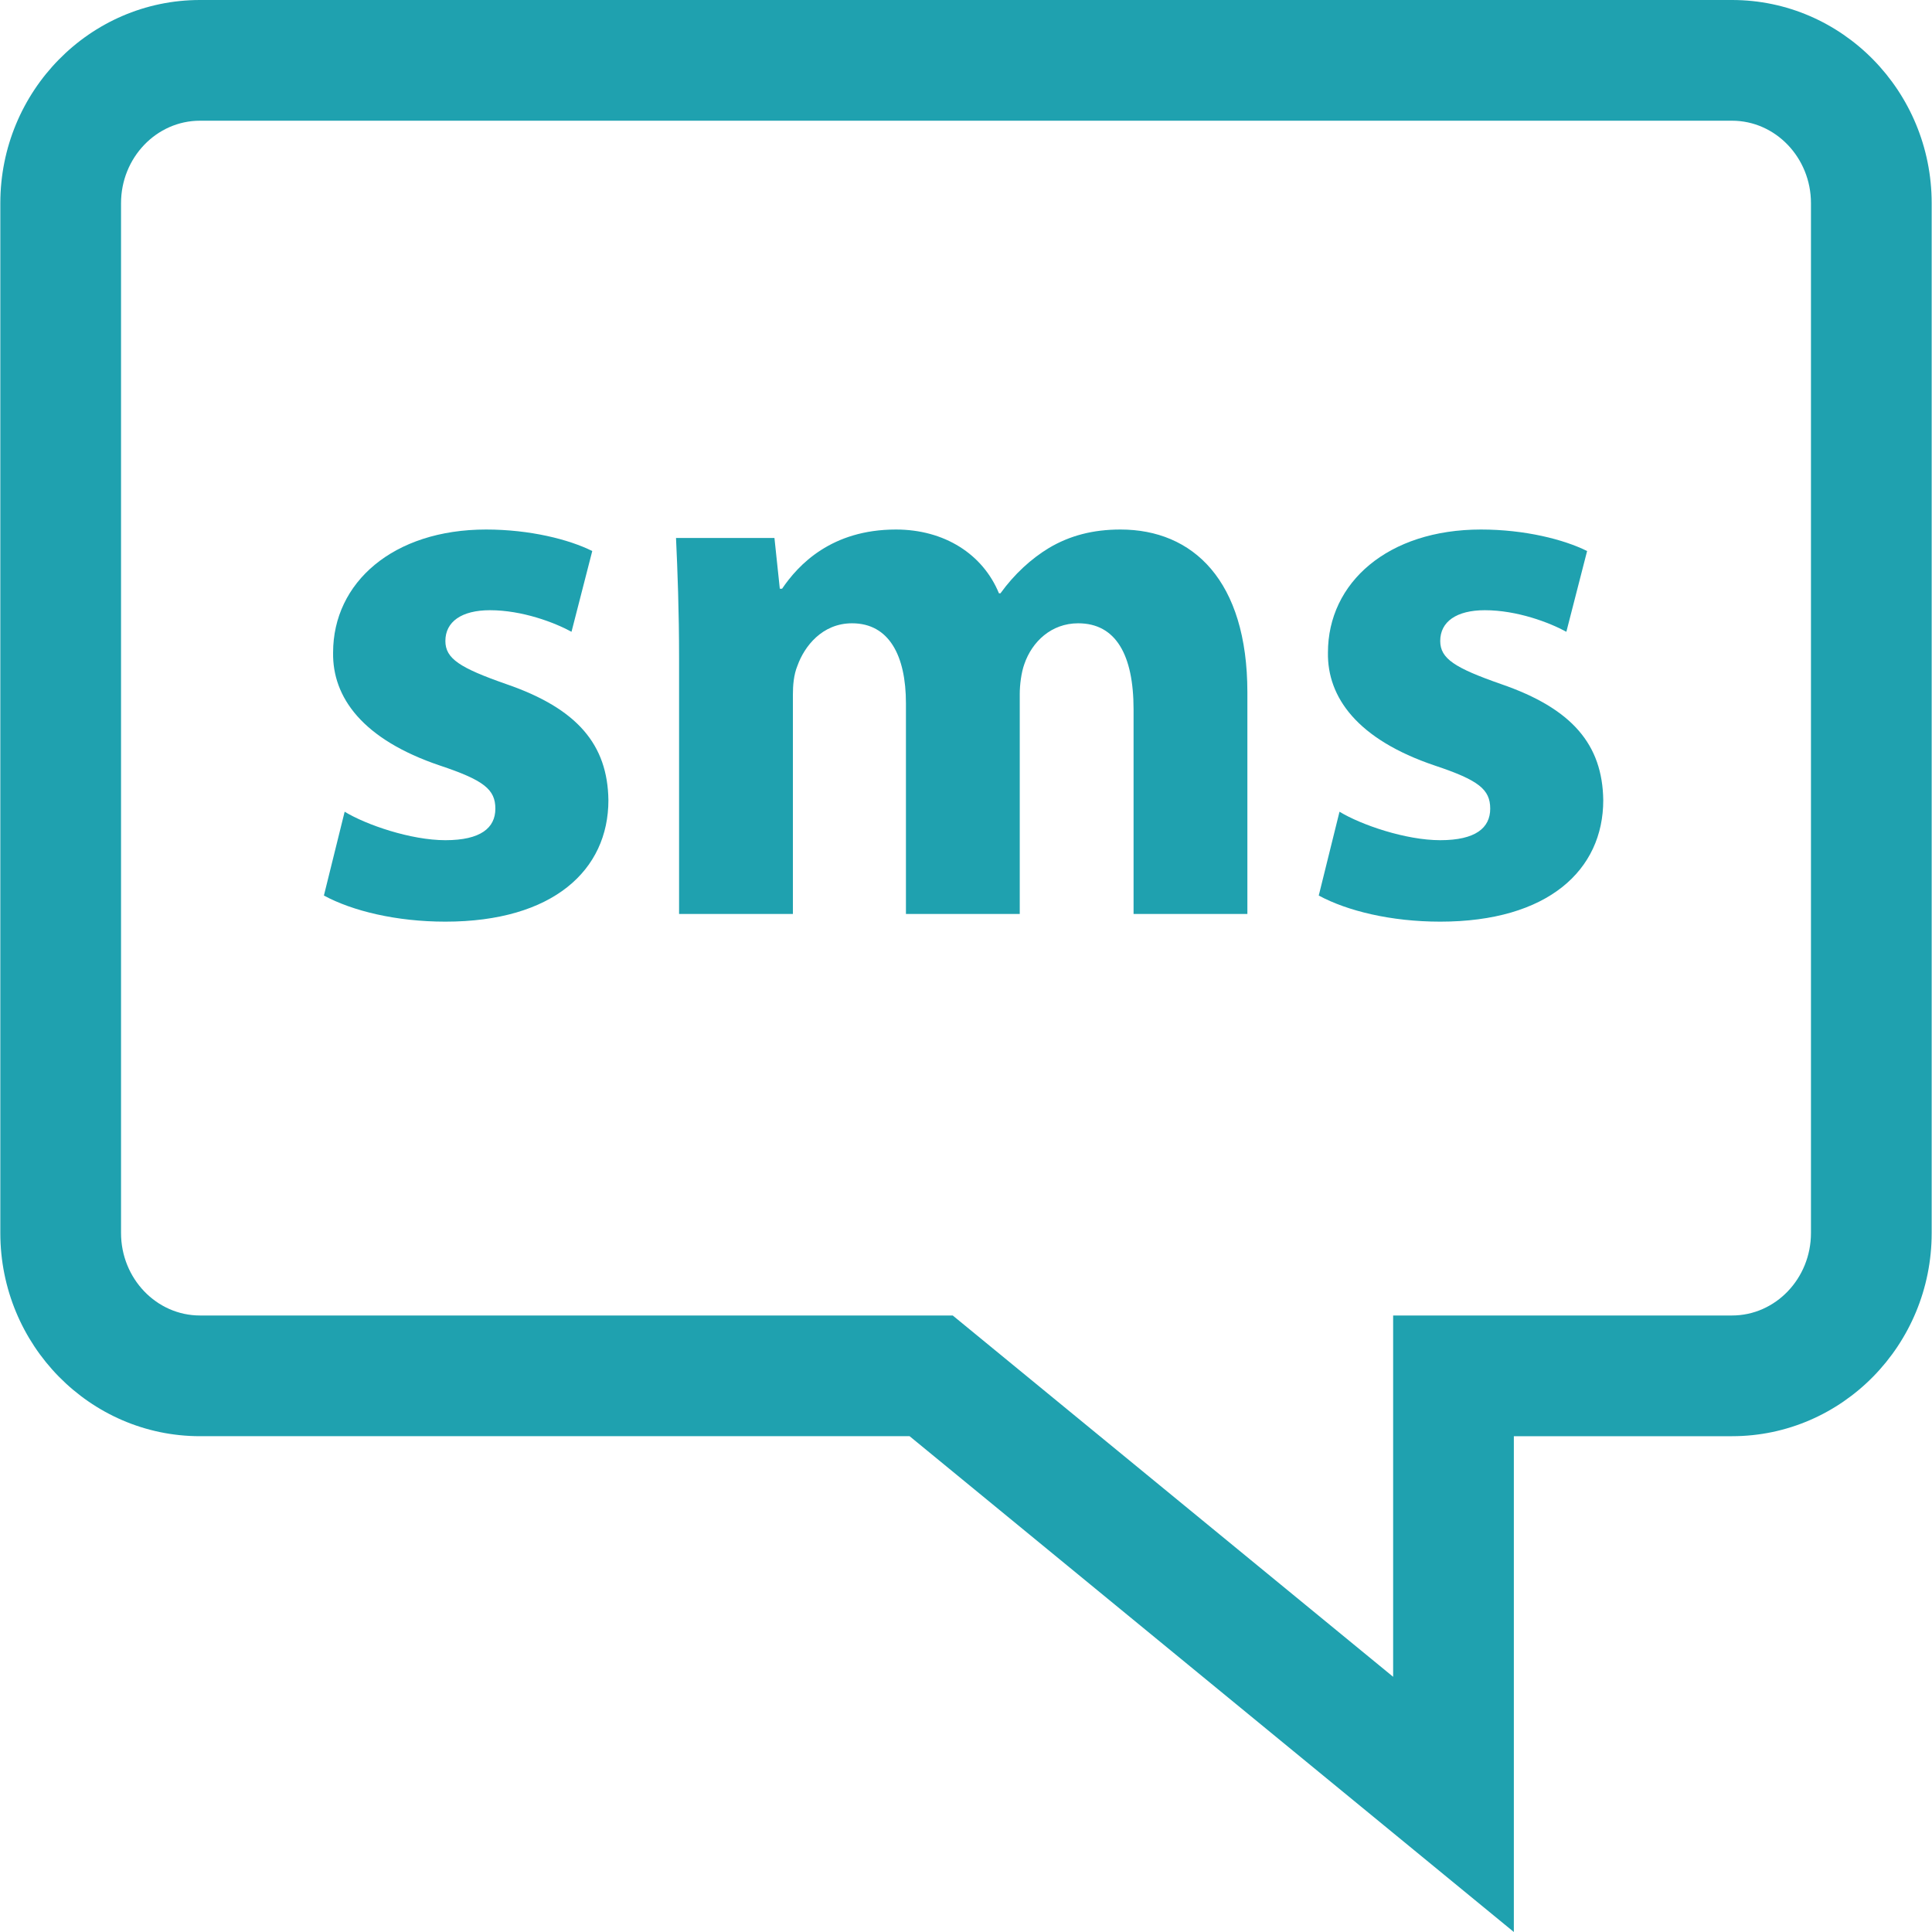
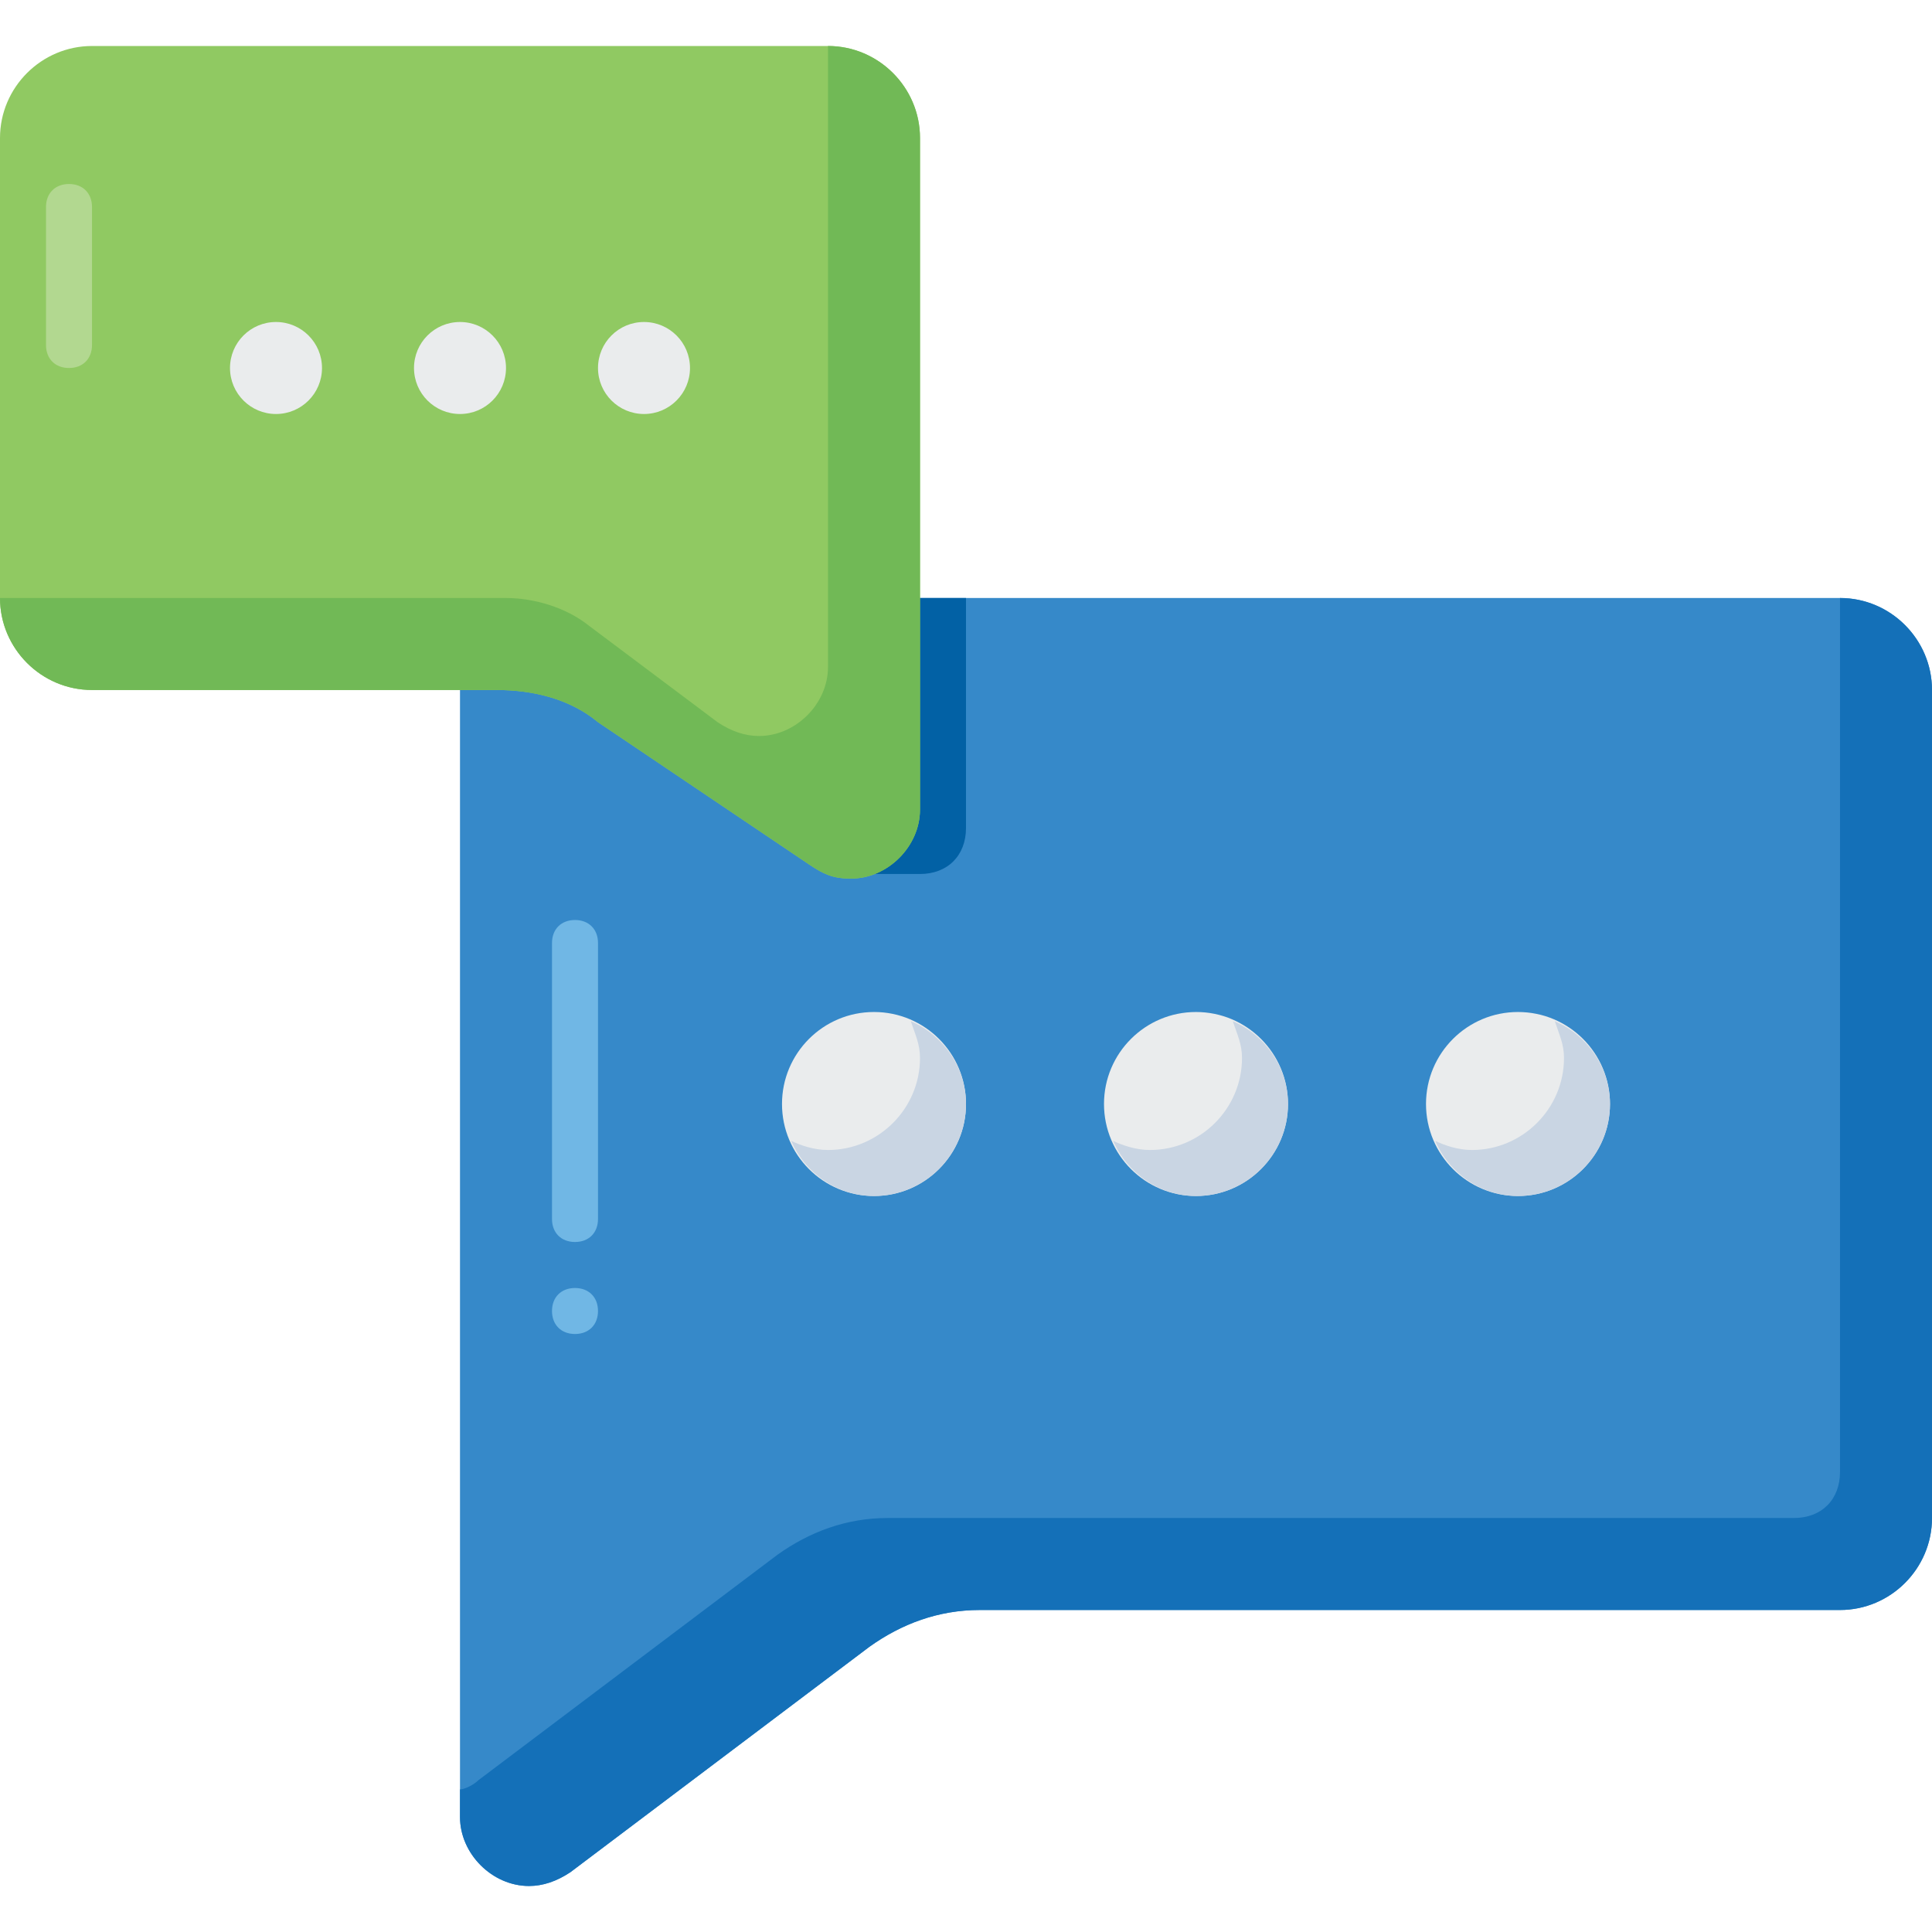
- <svg xmlns="http://www.w3.org/2000/svg" version="1.1" id="Capa_1" x="0px" y="0px" width="100" height="100" fill="#1fa1af" viewBox="0 0 490 490" style="enable-background:new 0 0 490 490;" xml:space="preserve">
+ <svg xmlns="http://www.w3.org/2000/svg" version="1.1" id="Capa_1" x="0px" y="0px" width="100" height="100" viewBox="0 0 488.727 488.727" style="enable-background:new 0 0 488.727 488.727;" xml:space="preserve">
+   <path style="fill:#3689C9;" d="M139.636,151.273c-12.8,0-23.273,10.473-23.273,23.273v232.727v52.364  c0,9.309,8.145,17.455,17.455,17.455l0,0c3.491,0,6.982-1.164,10.473-3.491l75.636-57.018c8.145-5.818,17.455-9.309,27.927-9.309  h217.6c12.8,0,23.273-10.473,23.273-23.273V174.545c0-12.8-10.473-23.273-23.273-23.273H139.636z" />
+   <path style="fill:#1470B8;" d="M465.455,151.273v221.091c0,6.982-4.655,11.636-11.636,11.636H224.582  c-10.473,0-19.782,3.491-27.927,9.309l-75.636,57.018c-1.164,1.164-3.491,2.327-4.655,2.327v6.982  c0,9.309,8.145,17.455,17.455,17.455c3.491,0,6.982-1.164,10.473-3.491l75.636-57.018c8.145-5.818,17.455-9.309,27.927-9.309h217.6  c12.8,0,23.273-10.473,23.273-23.273V174.545C488.727,161.745,478.255,151.273,465.455,151.273z" />
  <g>
-     <g>
-       <path d="M87.412,205.872c5.456,3.318,16.772,7.22,25.547,7.22c8.969,0,12.676-3.124,12.676-7.997c0-4.888-2.93-7.22-14.037-10.927    c-19.702-6.637-27.311-17.355-27.117-28.671c0-17.744,15.218-31.198,38.806-31.198c11.122,0,21.078,2.526,26.923,5.456    l-5.262,20.48c-4.29-2.347-12.482-5.471-20.674-5.471c-7.22,0-11.316,2.93-11.316,7.803c0,4.485,3.707,6.832,15.412,10.927    c18.133,6.234,25.741,15.412,25.936,29.449c0,17.744-14.037,30.809-41.348,30.809c-12.482,0-23.604-2.721-30.809-6.622    L87.412,205.872z" />
-       <path d="M172.23,166.856c0-11.884-0.389-22.034-0.777-30.42h24.964l1.36,12.871h0.583c4.096-6.039,12.482-15.008,28.866-15.008    c12.288,0,22.034,6.233,26.13,16.174h0.389c3.513-4.873,7.803-8.775,12.288-11.495c5.277-3.124,11.122-4.679,18.148-4.679    c18.327,0,32.184,12.871,32.184,41.333v56.177h-28.866v-51.872c0-13.857-4.5-21.855-14.052-21.855    c-6.817,0-11.705,4.679-13.648,10.344c-0.777,2.138-1.166,5.262-1.166,7.609v55.773h-28.866v-53.441    c0-12.093-4.29-20.285-13.663-20.285c-7.594,0-12.093,5.86-13.842,10.733c-0.972,2.332-1.166,5.068-1.166,7.415v55.579H172.23    V166.856z" />
-       <path d="M339.729,205.872c5.456,3.318,16.772,7.22,25.547,7.22c8.969,0,12.676-3.124,12.676-7.997    c0-4.888-2.93-7.22-14.037-10.927c-19.702-6.637-27.311-17.355-27.117-28.671c0-17.744,15.218-31.198,38.807-31.198    c11.122,0,21.063,2.526,26.922,5.456l-5.262,20.48c-4.29-2.347-12.482-5.471-20.674-5.471c-7.22,0-11.316,2.93-11.316,7.803    c0,4.485,3.707,6.832,15.412,10.927c18.133,6.234,25.742,15.412,25.936,29.449c0,17.744-14.037,30.809-41.348,30.809    c-12.482,0-23.604-2.721-30.809-6.622L339.729,205.872z" />
-     </g>
-     <g>
-       <path d="M383.947,490L230.694,364.252H50.713c-27.924,0-50.631-23.111-50.631-51.528V51.528C0.082,23.111,22.789,0,50.713,0    h388.574c27.924,0,50.631,23.111,50.631,51.528v261.197c0,28.417-22.707,51.528-50.631,51.528h-55.34V490z M50.713,30.615    c-11.032,0-20.016,9.388-20.016,20.913v261.197c0,11.525,8.984,20.913,20.016,20.913h190.923l111.696,91.635v-91.635h85.954    c11.032,0,20.016-9.388,20.016-20.913V51.528c0-11.525-8.984-20.913-20.016-20.913H50.713z" />
-     </g>
+     <circle style="fill:#EAECED;" cx="302.545" cy="279.273" r="23.273" />
+     <circle style="fill:#EAECED;" cx="384" cy="279.273" r="23.273" />
+     <circle style="fill:#EAECED;" cx="221.091" cy="279.273" r="23.273" />
  </g>
+   <g>
+     <path style="fill:#C9D5E3;" d="M393.309,258.327c1.164,3.491,2.327,5.818,2.327,9.309c0,12.8-10.473,23.273-23.273,23.273   c-3.491,0-6.982-1.164-9.309-2.327c3.491,8.145,11.636,13.964,20.945,13.964c12.8,0,23.273-10.473,23.273-23.273   C407.273,269.964,401.455,261.818,393.309,258.327z" />
+     <path style="fill:#C9D5E3;" d="M311.855,258.327c1.164,3.491,2.327,5.818,2.327,9.309c0,12.8-10.473,23.273-23.273,23.273   c-3.491,0-6.982-1.164-9.309-2.327c3.491,8.145,11.636,13.964,20.945,13.964c12.8,0,23.273-10.473,23.273-23.273   C325.818,269.964,320,261.818,311.855,258.327z" />
+     <path style="fill:#C9D5E3;" d="M230.4,258.327c1.164,3.491,2.327,5.818,2.327,9.309c0,12.8-10.473,23.273-23.273,23.273   c-3.491,0-6.982-1.164-9.309-2.327c3.491,8.145,11.636,13.964,20.945,13.964c12.8,0,23.273-10.473,23.273-23.273   C244.364,269.964,238.545,261.818,230.4,258.327z" />
+   </g>
+   <path style="fill:#0261A5;" d="M232.727,221.091h-17.455l5.818-69.818h23.273v58.182  C244.364,216.436,239.709,221.091,232.727,221.091z" />
+   <path style="fill:#90C962;" d="M0,34.909v116.364c0,12.8,10.473,23.273,23.273,23.273h102.4c9.309,0,18.618,2.327,25.6,8.145  l53.527,36.073c3.491,2.327,5.818,3.491,10.473,3.491l0,0c9.309,0,17.455-8.145,17.455-17.455v-30.255V34.909  c0-12.8-10.473-23.273-23.273-23.273H23.273C10.473,11.636,0,22.109,0,34.909z" />
+   <path style="fill:#71B956;" d="M209.455,11.636v128v29.091c0,9.309-8.145,17.455-17.455,17.455c-3.491,0-6.982-1.164-10.473-3.491  l-32.582-24.436c-5.818-4.655-13.964-6.982-20.945-6.982H0c0,12.8,10.473,23.273,23.273,23.273h102.4  c9.309,0,18.618,2.327,25.6,8.145l53.527,36.073c3.491,2.327,5.818,3.491,10.473,3.491c9.309,0,17.455-8.145,17.455-17.455v-30.255  V34.909C232.727,22.109,222.255,11.636,209.455,11.636z" />
+   <g>
+     <circle style="fill:#EAECED;" cx="116.364" cy="93.091" r="11.636" />
+     <circle style="fill:#EAECED;" cx="69.818" cy="93.091" r="11.636" />
+     <circle style="fill:#EAECED;" cx="162.909" cy="93.091" r="11.636" />
+   </g>
+   <path style="fill:#70B7E5;" d="M151.273,238.545v69.818c0,3.491-2.327,5.818-5.818,5.818l0,0c-3.491,0-5.818-2.327-5.818-5.818  v-69.818c0-3.491,2.327-5.818,5.818-5.818l0,0C148.945,232.727,151.273,235.055,151.273,238.545z" />
+   <path style="fill:#B2D890;" d="M23.273,52.364v34.909c0,3.491-2.327,5.818-5.818,5.818l0,0c-3.491,0-5.818-2.327-5.818-5.818V52.364  c0-3.491,2.327-5.818,5.818-5.818l0,0C20.945,46.545,23.273,48.873,23.273,52.364z" />
+   <path style="fill:#70B7E5;" d="M139.636,331.636L139.636,331.636c0-3.491,2.327-5.818,5.818-5.818l0,0  c3.491,0,5.818,2.327,5.818,5.818l0,0c0,3.491-2.327,5.818-5.818,5.818l0,0C141.964,337.455,139.636,335.127,139.636,331.636z" />
  <g>
</g>
  <g>
</g>
  <g>
</g>
  <g>
</g>
  <g>
</g>
  <g>
</g>
  <g>
</g>
  <g>
</g>
  <g>
</g>
  <g>
</g>
  <g>
</g>
  <g>
</g>
  <g>
</g>
  <g>
</g>
  <g>
</g>
</svg>
